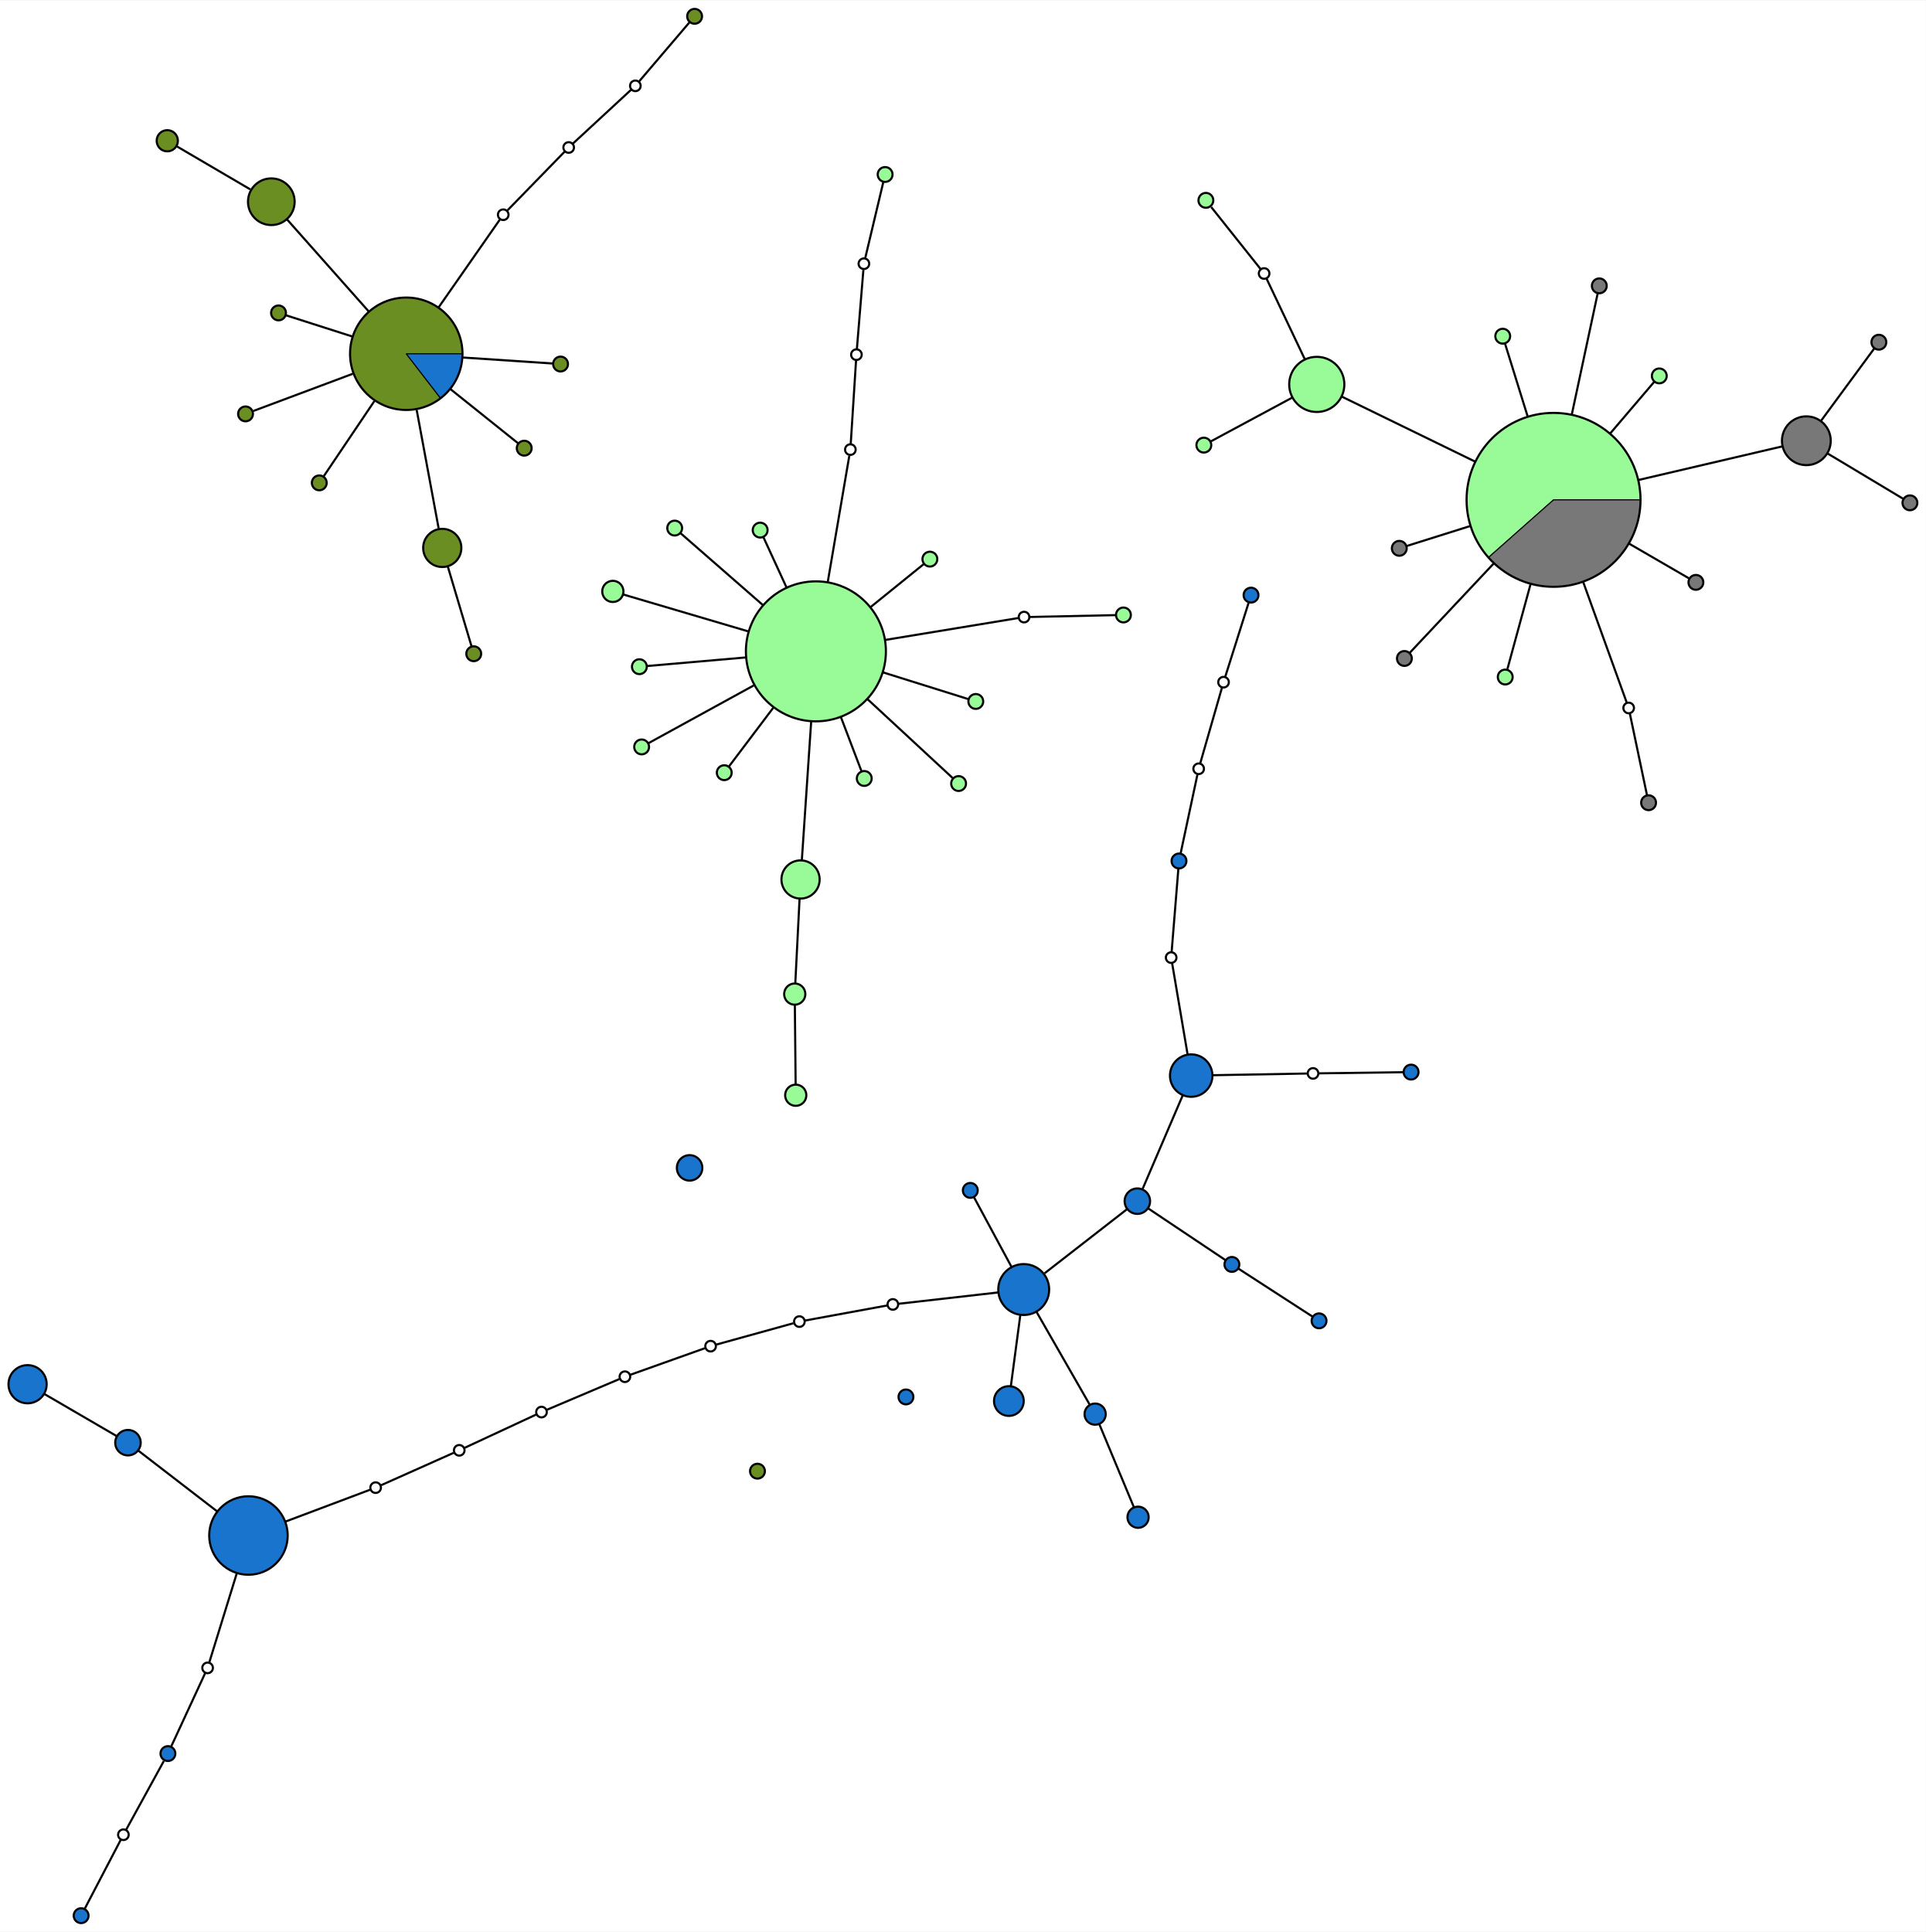
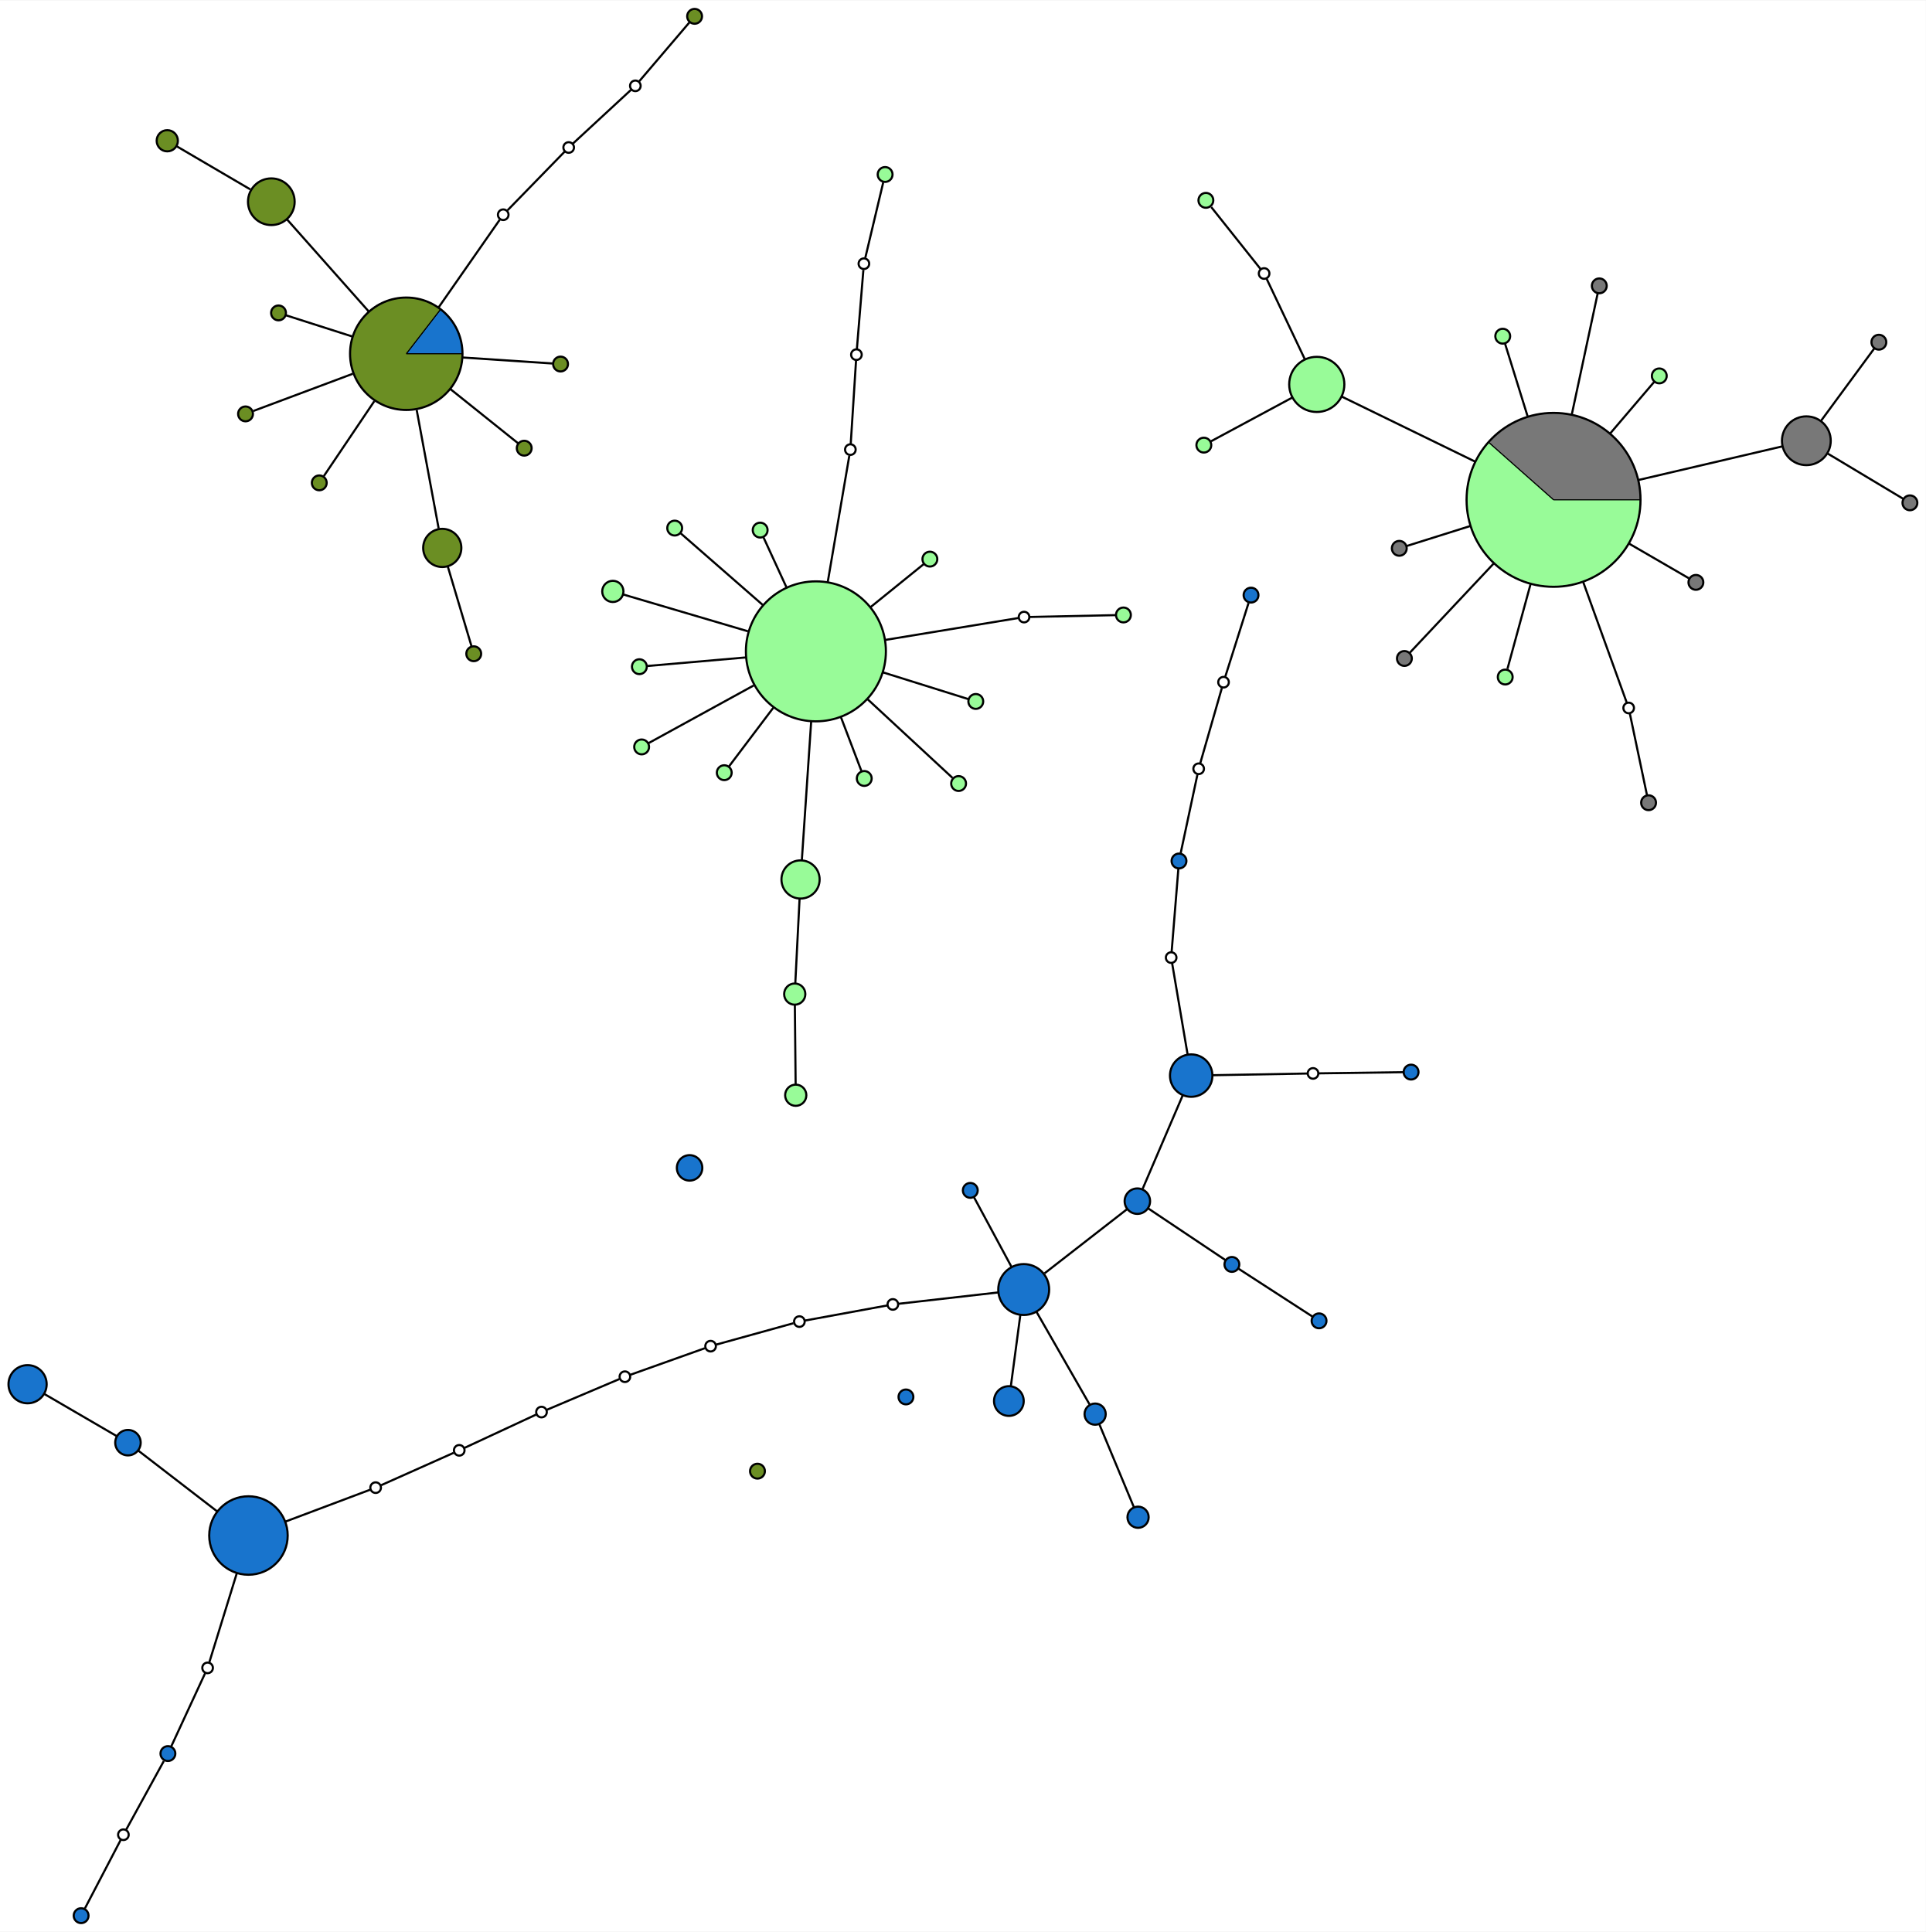
<svg xmlns="http://www.w3.org/2000/svg" width="908pt" height="911pt" viewBox="0.00 0.00 907.93 910.54">
  <g id="graph0" class="graph" transform="scale(1 1) rotate(0) translate(354.109 591.456)">
    <polygon fill="white" stroke="none" points="-354.109,319.079 -354.109,-591.456 553.823,-591.456 553.823,319.079 -354.109,319.079" />
    <g id="node1" class="node">
      <ellipse fill="palegreen" stroke="black" cx="30.548" cy="-284.542" rx="33" ry="33" />
    </g>
    <g id="node2" class="node">
      <ellipse fill="palegreen" stroke="black" cx="105.929" cy="-260.923" rx="3.5" ry="3.5" />
    </g>
    <g id="edge1" class="edge">
      <path fill="none" stroke="black" d="M62.079,-274.663C77.894,-269.707 95.196,-264.286 102.438,-262.017" />
    </g>
    <g id="node63" class="node">
      <ellipse fill="white" stroke="black" cx="46.796" cy="-379.665" rx="2.5" ry="2.5" />
    </g>
    <g id="edge2" class="edge">
      <path fill="none" stroke="black" d="M36.14,-317.278C40.032,-340.064 44.786,-367.895 46.305,-376.789" />
    </g>
    <g id="node3" class="node">
-       <path fill="palegreen" stroke="black" stroke-width="0.5" d="M378.31,-355.974C378.31,-355.974 419.31,-355.974 419.31,-355.974 419.31,-357.626 419.21,-359.276 419.011,-360.916 418.812,-362.556 418.514,-364.182 418.119,-365.786 417.724,-367.39 417.232,-368.968 416.646,-370.513 416.06,-372.057 415.382,-373.565 414.614,-375.028 413.846,-376.49 412.991,-377.905 412.053,-379.265 411.114,-380.624 410.095,-381.926 408.999,-383.162 407.904,-384.398 406.735,-385.568 405.498,-386.663 404.262,-387.758 402.96,-388.778 401.601,-389.716 400.241,-390.655 398.827,-391.51 397.364,-392.278 395.901,-393.045 394.394,-393.724 392.849,-394.31 391.305,-394.895 389.726,-395.387 388.122,-395.783 386.518,-396.178 384.892,-396.476 383.252,-396.675 381.612,-396.874 379.962,-396.974 378.31,-396.974 376.658,-396.974 375.008,-396.874 373.368,-396.675 371.728,-396.476 370.102,-396.178 368.498,-395.783 366.894,-395.387 365.316,-394.895 363.771,-394.31 362.227,-393.724 360.719,-393.045 359.257,-392.278 357.794,-391.51 356.379,-390.655 355.02,-389.716 353.66,-388.778 352.359,-387.758 351.122,-386.663 349.886,-385.568 348.717,-384.398 347.621,-383.162 346.526,-381.926 345.506,-380.624 344.568,-379.265 343.63,-377.905 342.774,-376.49 342.007,-375.028 341.239,-373.565 340.56,-372.057 339.975,-370.513 339.389,-368.968 338.897,-367.39 338.502,-365.786 338.106,-364.182 337.808,-362.556 337.609,-360.916 337.41,-359.276 337.31,-357.626 337.31,-355.974 337.31,-354.322 337.41,-352.672 337.609,-351.032 337.808,-349.392 338.106,-347.766 338.502,-346.162 338.897,-344.558 339.389,-342.98 339.975,-341.435 340.56,-339.891 341.239,-338.383 342.007,-336.92 342.774,-335.458 343.63,-334.043 344.568,-332.683 345.506,-331.324 346.526,-330.022 347.621,-328.786 347.621,-328.786 378.31,-355.974 378.31,-355.974" />
-       <path fill="#787878" stroke="black" stroke-width="0.5" d="M378.31,-355.974C378.31,-355.974 347.621,-328.786 347.621,-328.786 348.306,-328.013 349.019,-327.267 349.76,-326.548 350.501,-325.829 351.269,-325.139 352.062,-324.478 352.855,-323.817 353.672,-323.186 354.513,-322.587 355.353,-321.988 356.216,-321.421 357.099,-320.887 357.983,-320.353 358.886,-319.853 359.807,-319.387 360.728,-318.921 361.667,-318.49 362.62,-318.095 363.574,-317.7 364.542,-317.341 365.523,-317.019 366.504,-316.697 367.496,-316.412 368.498,-316.165 369.501,-315.918 370.512,-315.709 371.53,-315.539 372.548,-315.368 373.572,-315.236 374.6,-315.142 375.628,-315.049 376.659,-314.994 377.691,-314.979 378.723,-314.963 379.755,-314.986 380.786,-315.049 381.816,-315.111 382.844,-315.212 383.866,-315.352 384.889,-315.492 385.906,-315.671 386.915,-315.887 387.925,-316.104 388.925,-316.359 389.915,-316.651 390.905,-316.943 391.884,-317.272 392.849,-317.638 393.814,-318.004 394.765,-318.407 395.7,-318.845 396.635,-319.282 397.553,-319.755 398.452,-320.262 399.351,-320.769 400.23,-321.31 401.089,-321.884 401.947,-322.457 402.783,-323.063 403.596,-323.699 404.408,-324.336 405.197,-325.003 405.959,-325.699 406.721,-326.395 407.457,-327.12 408.164,-327.871 408.872,-328.623 409.55,-329.401 410.199,-330.204 410.848,-331.007 411.466,-331.834 412.053,-332.683 412.639,-333.533 413.193,-334.404 413.714,-335.296 414.234,-336.187 414.721,-337.097 415.173,-338.026 415.625,-338.954 416.041,-339.898 416.422,-340.858 416.803,-341.817 417.147,-342.791 417.454,-343.776 417.761,-344.762 418.031,-345.759 418.263,-346.764 418.494,-347.77 418.688,-348.785 418.844,-349.805 418.999,-350.825 419.116,-351.851 419.193,-352.881 419.271,-353.91 419.31,-354.942 419.31,-355.974 419.31,-355.974 378.31,-355.974 378.31,-355.974" />
+       <path fill="#787878" stroke="black" stroke-width="0.5" d="M378.31,-355.974C378.31,-355.974 419.31,-355.974 419.31,-355.974 419.31,-357.006 419.271,-358.038 419.193,-359.067 419.116,-360.097 418.999,-361.123 418.844,-362.143 418.688,-363.164 418.494,-364.178 418.263,-365.184 418.031,-366.189 417.761,-367.186 417.454,-368.172 417.147,-369.157 416.803,-370.131 416.422,-371.09 416.041,-372.05 415.625,-372.994 415.173,-373.922 414.721,-374.851 414.234,-375.761 413.714,-376.653 413.193,-377.544 412.639,-378.415 412.053,-379.265 411.466,-380.114 410.848,-380.941 410.199,-381.744 409.55,-382.547 408.872,-383.325 408.164,-384.077 407.457,-384.828 406.721,-385.553 405.959,-386.249 405.197,-386.945 404.408,-387.612 403.596,-388.249 402.783,-388.885 401.947,-389.491 401.089,-390.064 400.23,-390.638 399.351,-391.179 398.452,-391.686 397.553,-392.193 396.635,-392.666 395.7,-393.104 394.765,-393.541 393.814,-393.944 392.849,-394.31 391.884,-394.676 390.905,-395.005 389.915,-395.297 388.925,-395.59 387.925,-395.844 386.915,-396.061 385.906,-396.277 384.889,-396.456 383.866,-396.596 382.844,-396.736 381.816,-396.837 380.786,-396.899 379.755,-396.962 378.723,-396.985 377.691,-396.969 376.659,-396.954 375.628,-396.899 374.6,-396.806 373.572,-396.712 372.548,-396.58 371.53,-396.409 370.512,-396.239 369.501,-396.03 368.498,-395.783 367.496,-395.536 366.504,-395.251 365.523,-394.929 364.542,-394.607 363.574,-394.248 362.62,-393.853 361.667,-393.458 360.728,-393.027 359.807,-392.561 358.886,-392.096 357.983,-391.595 357.099,-391.061 356.216,-390.527 355.353,-389.96 354.513,-389.361 353.672,-388.762 352.855,-388.131 352.062,-387.47 351.269,-386.809 350.501,-386.119 349.76,-385.4 349.019,-384.681 348.306,-383.935 347.621,-383.162 347.621,-383.162 378.31,-355.974 378.31,-355.974" />
+       <path fill="palegreen" stroke="black" stroke-width="0.5" d="M378.31,-355.974C378.31,-355.974 347.621,-383.162 347.621,-383.162 346.526,-381.926 345.506,-380.624 344.568,-379.265 343.63,-377.905 342.774,-376.49 342.007,-375.028 341.239,-373.565 340.56,-372.057 339.975,-370.513 339.389,-368.968 338.897,-367.39 338.502,-365.786 338.106,-364.182 337.808,-362.556 337.609,-360.916 337.41,-359.276 337.31,-357.626 337.31,-355.974 337.31,-354.322 337.41,-352.672 337.609,-351.032 337.808,-349.392 338.106,-347.766 338.502,-346.162 338.897,-344.558 339.389,-342.98 339.975,-341.435 340.56,-339.891 341.239,-338.383 342.007,-336.92 342.774,-335.458 343.63,-334.043 344.568,-332.683 345.506,-331.324 346.526,-330.022 347.621,-328.786 348.717,-327.55 349.886,-326.38 351.122,-325.285 352.359,-324.19 353.66,-323.17 355.02,-322.232 356.379,-321.293 357.794,-320.438 359.257,-319.67 360.719,-318.903 362.227,-318.224 363.771,-317.638 365.316,-317.053 366.894,-316.561 368.498,-316.165 370.102,-315.77 371.728,-315.472 373.368,-315.273 375.008,-315.074 376.658,-314.974 378.31,-314.974 379.962,-314.974 381.612,-315.074 383.252,-315.273 384.892,-315.472 386.518,-315.77 388.122,-316.165 389.726,-316.561 391.305,-317.053 392.849,-317.638 394.394,-318.224 395.901,-318.903 397.364,-319.67 398.827,-320.438 400.241,-321.293 401.601,-322.232 402.96,-323.17 404.262,-324.19 405.498,-325.285 406.735,-326.38 407.904,-327.55 408.999,-328.786 410.095,-330.022 411.114,-331.324 412.053,-332.683 412.991,-334.043 413.846,-335.458 414.614,-336.92 415.382,-338.383 416.06,-339.891 416.646,-341.435 417.232,-342.98 417.724,-344.558 418.119,-346.162 418.514,-347.766 418.812,-349.392 419.011,-351.032 419.21,-352.672 419.31,-354.322 419.31,-355.974 419.31,-355.974 378.31,-355.974 378.31,-355.974" />
      <ellipse fill="none" stroke="black" cx="378.31" cy="-355.974" rx="41" ry="41" />
    </g>
    <g id="node5" class="node">
      <ellipse fill="palegreen" stroke="black" cx="266.685" cy="-410.405" rx="13" ry="13" />
    </g>
    <g id="edge6" class="edge">
      <path fill="none" stroke="black" d="M341.451,-373.948C319.605,-384.6 293.364,-397.395 278.495,-404.646" />
    </g>
    <g id="node14" class="node">
      <ellipse fill="palegreen" stroke="black" cx="355.531" cy="-272.434" rx="3.5" ry="3.5" />
    </g>
    <g id="edge7" class="edge">
      <path fill="none" stroke="black" d="M367.454,-316.162C363.054,-300.024 358.547,-283.496 356.569,-276.241" />
    </g>
    <g id="node18" class="node">
      <ellipse fill="palegreen" stroke="black" cx="428.163" cy="-414.413" rx="3.5" ry="3.5" />
    </g>
    <g id="edge8" class="edge">
      <path fill="none" stroke="black" d="M404.988,-387.246C413.508,-397.233 421.753,-406.898 425.717,-411.544" />
    </g>
    <g id="node20" class="node">
      <ellipse fill="palegreen" stroke="black" cx="354.356" cy="-433.135" rx="3.5" ry="3.5" />
    </g>
    <g id="edge9" class="edge">
      <path fill="none" stroke="black" d="M366.052,-395.459C361.724,-409.4 357.445,-423.184 355.477,-429.523" />
    </g>
    <g id="node24" class="node">
      <ellipse fill="#787878" stroke="black" cx="497.498" cy="-383.838" rx="11.5" ry="11.5" />
    </g>
    <g id="edge10" class="edge">
      <path fill="none" stroke="black" d="M418.33,-365.33C442.135,-370.895 470.627,-377.556 486.111,-381.175" />
    </g>
    <g id="node25" class="node">
      <ellipse fill="#787878" stroke="black" cx="307.998" cy="-281.184" rx="3.5" ry="3.5" />
    </g>
    <g id="edge11" class="edge">
      <path fill="none" stroke="black" d="M350.117,-325.985C334.529,-309.404 317.039,-290.8 310.576,-283.926" />
    </g>
    <g id="node28" class="node">
      <ellipse fill="#787878" stroke="black" cx="305.588" cy="-333.121" rx="3.5" ry="3.5" />
    </g>
    <g id="edge12" class="edge">
      <path fill="none" stroke="black" d="M338.969,-343.611C326.654,-339.741 314.797,-336.015 309.102,-334.225" />
    </g>
    <g id="node29" class="node">
      <ellipse fill="#787878" stroke="black" cx="445.426" cy="-317.068" rx="3.5" ry="3.5" />
    </g>
    <g id="edge13" class="edge">
      <path fill="none" stroke="black" d="M413.834,-335.382C425.405,-328.674 436.663,-322.148 442.081,-319.008" />
    </g>
    <g id="node30" class="node">
      <ellipse fill="#787878" stroke="black" cx="399.882" cy="-456.873" rx="3.5" ry="3.5" />
    </g>
    <g id="edge14" class="edge">
      <path fill="none" stroke="black" d="M386.898,-396.142C391.739,-418.784 397.197,-444.311 399.144,-453.419" />
    </g>
    <g id="node4" class="node">
      <ellipse fill="palegreen" stroke="black" cx="-12.658" cy="-227.335" rx="3.5" ry="3.5" />
    </g>
    <g id="edge15" class="edge">
      <path fill="none" stroke="black" d="M-10.335,-230.411C-6.339,-235.702 2.206,-247.016 10.455,-257.938" />
    </g>
    <g id="node22" class="node">
      <ellipse fill="palegreen" stroke="black" cx="213.442" cy="-381.776" rx="3.5" ry="3.5" />
    </g>
    <g id="edge16" class="edge">
      <path fill="none" stroke="black" d="M255.132,-404.193C242.898,-397.615 224.334,-387.633 216.798,-383.581" />
    </g>
    <g id="node6" class="node">
      <ellipse fill="palegreen" stroke="black" cx="-36.024" cy="-342.663" rx="3.5" ry="3.5" />
    </g>
    <g id="edge17" class="edge">
      <path fill="none" stroke="black" d="M-33.164,-340.166C-26.494,-334.343 -9.35,-319.376 5.475,-306.433" />
    </g>
    <g id="node7" class="node">
      <ellipse fill="palegreen" stroke="black" cx="175.536" cy="-301.697" rx="3.5" ry="3.5" />
    </g>
    <g id="node66" class="node">
      <ellipse fill="white" stroke="black" cx="128.682" cy="-300.702" rx="2.5" ry="2.5" />
    </g>
    <g id="edge18" class="edge">
      <path fill="none" stroke="black" d="M171.86,-301.619C162.713,-301.424 139.104,-300.923 131.259,-300.756" />
    </g>
    <g id="node8" class="node">
      <ellipse fill="palegreen" stroke="black" cx="-65.189" cy="-312.804" rx="5" ry="5" />
    </g>
    <g id="edge20" class="edge">
      <path fill="none" stroke="black" d="M-60.31,-311.364C-49.564,-308.192 -23.093,-300.378 -1.479,-293.997" />
    </g>
    <g id="node9" class="node">
      <ellipse fill="palegreen" stroke="black" cx="20.576" cy="-122.942" rx="5" ry="5" />
    </g>
    <g id="node10" class="node">
      <ellipse fill="palegreen" stroke="black" cx="23.309" cy="-176.984" rx="9" ry="9" />
    </g>
    <g id="edge21" class="edge">
      <path fill="none" stroke="black" d="M23.926,-186.155C24.89,-200.481 26.801,-228.873 28.323,-251.49" />
    </g>
    <g id="edge22" class="edge">
      <path fill="none" stroke="black" d="M22.833,-167.571C22.252,-156.079 21.29,-137.062 20.833,-128.02" />
    </g>
    <g id="node11" class="node">
      <ellipse fill="palegreen" stroke="black" cx="-51.607" cy="-239.483" rx="3.5" ry="3.5" />
    </g>
    <g id="edge23" class="edge">
      <path fill="none" stroke="black" d="M-48.486,-241.194C-40.338,-245.663 -17.738,-258.059 1.218,-268.456" />
    </g>
    <g id="node12" class="node">
      <ellipse fill="palegreen" stroke="black" cx="97.826" cy="-222.221" rx="3.5" ry="3.5" />
    </g>
    <g id="edge24" class="edge">
      <path fill="none" stroke="black" d="M94.935,-224.899C88.044,-231.282 70.088,-247.915 54.884,-261.999" />
    </g>
    <g id="node13" class="node">
      <ellipse fill="palegreen" stroke="black" cx="21.045" cy="-75.253" rx="5" ry="5" />
    </g>
    <g id="edge25" class="edge">
      <path fill="none" stroke="black" d="M20.995,-80.356C20.905,-89.487 20.718,-108.523 20.627,-117.731" />
    </g>
    <g id="node15" class="node">
      <ellipse fill="palegreen" stroke="black" cx="-52.671" cy="-277.312" rx="3.5" ry="3.5" />
    </g>
    <g id="edge26" class="edge">
      <path fill="none" stroke="black" d="M-49.095,-277.623C-41.006,-278.325 -20.595,-280.099 -2.462,-281.674" />
    </g>
    <g id="node16" class="node">
      <ellipse fill="palegreen" stroke="black" cx="63.18" cy="-509.381" rx="3.5" ry="3.5" />
    </g>
    <g id="node17" class="node">
      <ellipse fill="palegreen" stroke="black" cx="214.407" cy="-497.192" rx="3.5" ry="3.5" />
    </g>
    <g id="node67" class="node">
      <ellipse fill="white" stroke="black" cx="241.861" cy="-462.694" rx="2.5" ry="2.5" />
    </g>
    <g id="edge27" class="edge">
      <path fill="none" stroke="black" d="M216.94,-494.008C222.462,-487.069 235.463,-470.734 240.144,-464.852" />
    </g>
    <g id="node19" class="node">
      <ellipse fill="palegreen" stroke="black" cx="84.282" cy="-328.028" rx="3.5" ry="3.5" />
    </g>
    <g id="edge29" class="edge">
      <path fill="none" stroke="black" d="M81.393,-325.69C76.553,-321.773 66.352,-313.517 56.348,-305.421" />
    </g>
    <g id="node21" class="node">
      <ellipse fill="palegreen" stroke="black" cx="4.269" cy="-341.709" rx="3.5" ry="3.5" />
    </g>
    <g id="edge30" class="edge">
      <path fill="none" stroke="black" d="M5.834,-338.304C8.044,-333.497 12.299,-324.242 16.663,-314.748" />
    </g>
    <g id="node23" class="node">
      <ellipse fill="palegreen" stroke="black" cx="53.343" cy="-224.607" rx="3.5" ry="3.5" />
    </g>
    <g id="edge31" class="edge">
      <path fill="none" stroke="black" d="M51.986,-228.177C50.03,-233.318 46.23,-243.31 42.365,-253.472" />
    </g>
    <g id="node26" class="node">
      <ellipse fill="#787878" stroke="black" cx="423.114" cy="-213.173" rx="3.5" ry="3.5" />
    </g>
    <g id="node68" class="node">
      <ellipse fill="white" stroke="black" cx="413.728" cy="-257.85" rx="2.5" ry="2.5" />
    </g>
    <g id="edge32" class="edge">
      <path fill="none" stroke="black" d="M422.377,-216.679C420.545,-225.401 415.815,-247.912 414.244,-255.393" />
    </g>
    <g id="node27" class="node">
      <ellipse fill="#787878" stroke="black" cx="546.323" cy="-354.567" rx="3.5" ry="3.5" />
    </g>
    <g id="edge34" class="edge">
      <path fill="none" stroke="black" d="M543.12,-356.488C535.991,-360.761 518.572,-371.204 507.438,-377.879" />
    </g>
    <g id="node31" class="node">
      <ellipse fill="#787878" stroke="black" cx="531.686" cy="-430.302" rx="3.5" ry="3.5" />
    </g>
    <g id="edge35" class="edge">
      <path fill="none" stroke="black" d="M529.443,-427.254C524.452,-420.47 512.254,-403.892 504.458,-393.297" />
    </g>
    <g id="node32" class="node">
      <ellipse fill="#1874cd" stroke="black" cx="-236.976" cy="132.334" rx="18.5" ry="18.5" />
    </g>
    <g id="node69" class="node">
      <ellipse fill="white" stroke="black" cx="-177.012" cy="109.768" rx="2.5" ry="2.5" />
    </g>
    <g id="edge36" class="edge">
      <path fill="none" stroke="black" d="M-219.632,125.807C-205.243,120.392 -186.1,113.188 -179.428,110.677" />
    </g>
    <g id="node33" class="node">
      <ellipse fill="#1874cd" stroke="black" cx="-315.863" cy="311.579" rx="3.5" ry="3.5" />
    </g>
    <g id="node34" class="node">
      <ellipse fill="#1874cd" stroke="black" cx="-341.109" cy="61.003" rx="9" ry="9" />
    </g>
    <g id="node35" class="node">
      <ellipse fill="#1874cd" stroke="black" cx="207.481" cy="-84.513" rx="10" ry="10" />
    </g>
    <g id="node76" class="node">
      <ellipse fill="white" stroke="black" cx="264.921" cy="-85.538" rx="2.5" ry="2.5" />
    </g>
    <g id="edge44" class="edge">
      <path fill="none" stroke="black" d="M217.486,-84.692C231.115,-84.935 254.702,-85.356 262.407,-85.493" />
    </g>
    <g id="node36" class="node">
      <ellipse fill="#1874cd" stroke="black" cx="-29" cy="-41" rx="6" ry="6" />
    </g>
    <g id="node37" class="node">
      <ellipse fill="#1874cd" stroke="black" cx="201.732" cy="-185.7" rx="3.5" ry="3.5" />
    </g>
    <g id="node77" class="node">
      <ellipse fill="white" stroke="black" cx="198.039" cy="-140.152" rx="2.5" ry="2.5" />
    </g>
    <g id="edge46" class="edge">
      <path fill="none" stroke="black" d="M201.442,-182.126C200.721,-173.234 198.861,-150.284 198.243,-142.658" />
    </g>
    <g id="node78" class="node">
      <ellipse fill="white" stroke="black" cx="211.002" cy="-229.176" rx="2.5" ry="2.5" />
    </g>
    <g id="edge48" class="edge">
      <path fill="none" stroke="black" d="M202.522,-189.406C204.344,-197.949 208.803,-218.864 210.412,-226.407" />
    </g>
    <g id="node38" class="node">
      <ellipse fill="#1874cd" stroke="black" cx="128.52" cy="16.362" rx="12" ry="12" />
    </g>
    <g id="node43" class="node">
      <ellipse fill="#1874cd" stroke="black" cx="121.524" cy="68.931" rx="7" ry="7" />
    </g>
    <g id="edge51" class="edge">
      <path fill="none" stroke="black" d="M126.933,28.291C125.562,38.59 123.627,53.132 122.481,61.74" />
    </g>
    <g id="node44" class="node">
      <ellipse fill="#1874cd" stroke="black" cx="162.194" cy="75.106" rx="5" ry="5" />
    </g>
    <g id="edge52" class="edge">
      <path fill="none" stroke="black" d="M134.541,26.864C141.956,39.801 154.227,61.207 159.571,70.53" />
    </g>
    <g id="node47" class="node">
      <ellipse fill="#1874cd" stroke="black" cx="182.098" cy="-25.308" rx="6" ry="6" />
    </g>
    <g id="edge53" class="edge">
      <path fill="none" stroke="black" d="M138.347,8.719C149.827,-0.209 168.366,-14.628 177.163,-21.469" />
    </g>
    <g id="node48" class="node">
      <ellipse fill="#1874cd" stroke="black" cx="103.338" cy="-30.39" rx="3.5" ry="3.5" />
    </g>
    <g id="edge54" class="edge">
      <path fill="none" stroke="black" d="M122.68,5.518C116.984,-5.056 108.672,-20.487 105.089,-27.14" />
    </g>
    <g id="node39" class="node">
      <ellipse fill="#1874cd" stroke="black" cx="226.667" cy="4.516" rx="3.5" ry="3.5" />
    </g>
    <g id="node42" class="node">
      <ellipse fill="#1874cd" stroke="black" cx="267.76" cy="31.12" rx="3.5" ry="3.5" />
    </g>
    <g id="edge55" class="edge">
      <path fill="none" stroke="black" d="M229.622,6.429C237.13,11.29 256.89,24.083 264.608,29.079" />
    </g>
    <g id="edge56" class="edge">
      <path fill="none" stroke="black" d="M223.742,2.559C216.306,-2.417 196.599,-15.604 187.211,-21.887" />
    </g>
    <g id="node40" class="node">
      <ellipse fill="#1874cd" stroke="black" cx="73" cy="67" rx="3.5" ry="3.5" />
    </g>
    <g id="node41" class="node">
-       <path fill="olivedrab" stroke="black" stroke-width="0.5" d="M-162.575,-424.858C-162.575,-424.858 -136.075,-424.858 -136.075,-424.858 -136.075,-425.599 -136.106,-426.34 -136.169,-427.078 -136.231,-427.817 -136.324,-428.553 -136.448,-429.283 -136.571,-430.014 -136.726,-430.739 -136.91,-431.457 -137.095,-432.175 -137.309,-432.885 -137.554,-433.585 -137.798,-434.285 -138.071,-434.974 -138.373,-435.651 -138.675,-436.328 -139.005,-436.992 -139.362,-437.641 -139.72,-438.29 -140.105,-438.924 -140.515,-439.541 -140.926,-440.158 -141.362,-440.758 -141.823,-441.338 -142.284,-441.918 -142.769,-442.479 -143.277,-443.019 -143.785,-443.559 -144.315,-444.077 -144.867,-444.572 -145.418,-445.068 -145.99,-445.539 -146.581,-445.987 -147.172,-446.434 -147.782,-446.857 -148.408,-447.253 -149.034,-447.649 -149.677,-448.019 -150.334,-448.361 -150.992,-448.704 -151.663,-449.018 -152.347,-449.304 -153.031,-449.59 -153.726,-449.848 -154.431,-450.075 -155.137,-450.303 -155.851,-450.501 -156.573,-450.669 -157.295,-450.837 -158.024,-450.975 -158.757,-451.081 -159.491,-451.188 -160.228,-451.264 -160.968,-451.309 -161.708,-451.354 -162.449,-451.368 -163.19,-451.351 -163.931,-451.333 -164.671,-451.285 -165.408,-451.206 -166.145,-451.127 -166.878,-451.017 -167.606,-450.876 -168.334,-450.735 -169.055,-450.564 -169.769,-450.363 -170.482,-450.162 -171.187,-449.931 -171.881,-449.67 -172.574,-449.41 -173.257,-449.121 -173.927,-448.803 -174.597,-448.486 -175.253,-448.14 -175.894,-447.768 -176.534,-447.395 -177.159,-446.996 -177.767,-446.571 -178.374,-446.146 -178.963,-445.696 -179.533,-445.222 -180.102,-444.748 -180.652,-444.25 -181.179,-443.729 -181.707,-443.209 -182.213,-442.667 -182.695,-442.104 -183.178,-441.541 -183.636,-440.959 -184.07,-440.357 -184.503,-439.756 -184.911,-439.137 -185.293,-438.502 -185.675,-437.866 -186.029,-437.215 -186.356,-436.55 -186.683,-435.885 -186.982,-435.206 -187.253,-434.516 -187.523,-433.826 -187.764,-433.125 -187.975,-432.414 -188.187,-431.704 -188.368,-430.985 -188.519,-430.259 -188.67,-429.534 -188.791,-428.802 -188.88,-428.066 -188.97,-427.331 -189.029,-426.592 -189.057,-425.851 -189.085,-425.11 -189.081,-424.369 -189.047,-423.628 -189.012,-422.888 -188.947,-422.149 -188.851,-421.414 -188.754,-420.68 -188.627,-419.949 -188.47,-419.225 -188.312,-418.501 -188.124,-417.783 -187.907,-417.075 -187.689,-416.366 -187.442,-415.667 -187.165,-414.979 -186.889,-414.292 -186.584,-413.616 -186.251,-412.954 -185.918,-412.291 -185.558,-411.644 -185.17,-411.012 -184.783,-410.38 -184.369,-409.764 -183.931,-409.167 -183.492,-408.57 -183.028,-407.991 -182.541,-407.433 -182.053,-406.874 -181.543,-406.336 -181.01,-405.821 -180.478,-405.305 -179.924,-404.812 -179.35,-404.343 -178.776,-403.874 -178.183,-403.429 -177.572,-403.01 -176.961,-402.59 -176.333,-402.196 -175.689,-401.83 -175.045,-401.463 -174.385,-401.123 -173.713,-400.812 -173.04,-400.5 -172.355,-400.217 -171.659,-399.963 -170.962,-399.709 -170.256,-399.484 -169.541,-399.29 -168.826,-399.095 -168.103,-398.93 -167.374,-398.796 -166.645,-398.662 -165.91,-398.558 -165.173,-398.485 -164.435,-398.413 -163.695,-398.371 -162.954,-398.361 -162.213,-398.35 -161.471,-398.37 -160.732,-398.422 -159.993,-398.474 -159.256,-398.556 -158.523,-398.669 -157.791,-398.783 -157.064,-398.927 -156.343,-399.101 -155.623,-399.275 -154.91,-399.48 -154.207,-399.714 -153.503,-399.948 -152.81,-400.211 -152.129,-400.504 -151.448,-400.796 -150.779,-401.116 -150.125,-401.465 -149.471,-401.813 -148.831,-402.188 -148.209,-402.59 -147.586,-402.992 -146.98,-403.42 -146.393,-403.872 -146.393,-403.872 -162.575,-424.858 -162.575,-424.858" />
-       <path fill="#1874cd" stroke="black" stroke-width="0.5" d="M-162.575,-424.858C-162.575,-424.858 -146.393,-403.872 -146.393,-403.872 -145.594,-404.489 -144.83,-405.15 -144.107,-405.854 -143.383,-406.557 -142.7,-407.302 -142.061,-408.083 -141.422,-408.864 -140.828,-409.682 -140.282,-410.531 -139.736,-411.38 -139.24,-412.26 -138.794,-413.165 -138.349,-414.071 -137.956,-415.002 -137.617,-415.952 -137.277,-416.903 -136.993,-417.872 -136.764,-418.856 -136.535,-419.839 -136.363,-420.834 -136.248,-421.837 -136.133,-422.84 -136.075,-423.848 -136.075,-424.858 -136.075,-424.858 -162.575,-424.858 -162.575,-424.858" />
+       <path fill="#1874cd" stroke="black" stroke-width="0.5" d="M-162.575,-424.858C-162.575,-424.858 -136.075,-424.858 -136.075,-424.858 -136.075,-425.867 -136.133,-426.876 -136.248,-427.879 -136.363,-428.881 -136.535,-429.877 -136.764,-430.86 -136.993,-431.843 -137.277,-432.812 -137.617,-433.763 -137.956,-434.714 -138.349,-435.644 -138.794,-436.55 -139.24,-437.456 -139.736,-438.336 -140.282,-439.185 -140.828,-440.034 -141.422,-440.851 -142.061,-441.633 -142.7,-442.414 -143.383,-443.158 -144.107,-443.862 -144.83,-444.565 -145.594,-445.227 -146.393,-445.843 -146.393,-445.843 -162.575,-424.858 -162.575,-424.858" />
+       <path fill="olivedrab" stroke="black" stroke-width="0.5" d="M-162.575,-424.858C-162.575,-424.858 -146.393,-445.843 -146.393,-445.843 -146.98,-446.296 -147.586,-446.724 -148.209,-447.125 -148.831,-447.527 -149.471,-447.903 -150.125,-448.251 -150.779,-448.599 -151.448,-448.92 -152.129,-449.212 -152.81,-449.504 -153.503,-449.768 -154.207,-450.002 -154.91,-450.236 -155.623,-450.44 -156.343,-450.615 -157.064,-450.789 -157.791,-450.933 -158.523,-451.046 -159.256,-451.16 -159.993,-451.242 -160.732,-451.294 -161.471,-451.345 -162.213,-451.366 -162.954,-451.355 -163.695,-451.345 -164.435,-451.303 -165.173,-451.23 -165.91,-451.158 -166.645,-451.054 -167.374,-450.92 -168.103,-450.786 -168.826,-450.621 -169.541,-450.426 -170.256,-450.231 -170.962,-450.007 -171.659,-449.752 -172.355,-449.498 -173.04,-449.215 -173.713,-448.904 -174.385,-448.592 -175.045,-448.253 -175.689,-447.886 -176.333,-447.519 -176.961,-447.126 -177.572,-446.706 -178.183,-446.287 -178.776,-445.842 -179.35,-445.373 -179.924,-444.903 -180.478,-444.41 -181.01,-443.895 -181.543,-443.379 -182.053,-442.841 -182.541,-442.283 -183.028,-441.725 -183.492,-441.146 -183.931,-440.549 -184.369,-439.951 -184.783,-439.336 -185.17,-438.704 -185.558,-438.072 -185.918,-437.424 -186.251,-436.762 -186.584,-436.1 -186.889,-435.424 -187.165,-434.736 -187.442,-434.048 -187.689,-433.349 -187.907,-432.641 -188.124,-431.932 -188.312,-431.215 -188.47,-430.491 -188.627,-429.767 -188.754,-429.036 -188.851,-428.301 -188.947,-427.566 -189.012,-426.828 -189.047,-426.087 -189.081,-425.347 -189.085,-424.605 -189.057,-423.865 -189.029,-423.124 -188.97,-422.385 -188.88,-421.649 -188.791,-420.913 -188.67,-420.182 -188.519,-419.456 -188.368,-418.731 -188.187,-418.012 -187.975,-417.301 -187.764,-416.591 -187.523,-415.89 -187.253,-415.199 -186.982,-414.509 -186.683,-413.831 -186.356,-413.165 -186.029,-412.5 -185.675,-411.849 -185.293,-411.214 -184.911,-410.578 -184.503,-409.959 -184.07,-409.358 -183.636,-408.757 -183.178,-408.174 -182.695,-407.611 -182.213,-407.049 -181.707,-406.507 -181.179,-405.986 -180.652,-405.466 -180.102,-404.968 -179.533,-404.494 -178.963,-404.019 -178.374,-403.569 -177.767,-403.144 -177.159,-402.719 -176.534,-402.32 -175.894,-401.948 -175.253,-401.575 -174.597,-401.23 -173.927,-400.912 -173.257,-400.595 -172.574,-400.305 -171.881,-400.045 -171.187,-399.785 -170.482,-399.554 -169.769,-399.353 -169.055,-399.152 -168.334,-398.98 -167.606,-398.84 -166.878,-398.699 -166.145,-398.589 -165.408,-398.51 -164.671,-398.43 -163.931,-398.382 -163.19,-398.365 -162.449,-398.348 -161.708,-398.362 -160.968,-398.407 -160.228,-398.452 -159.491,-398.528 -158.757,-398.634 -158.024,-398.741 -157.295,-398.879 -156.573,-399.046 -155.851,-399.214 -155.137,-399.412 -154.431,-399.64 -153.726,-399.868 -153.031,-400.125 -152.347,-400.411 -151.663,-400.697 -150.992,-401.012 -150.334,-401.354 -149.677,-401.697 -149.034,-402.067 -148.408,-402.463 -147.782,-402.859 -147.172,-403.281 -146.581,-403.729 -145.99,-404.176 -145.418,-404.648 -144.867,-405.143 -144.315,-405.639 -143.785,-406.157 -143.277,-406.697 -142.769,-407.236 -142.284,-407.797 -141.823,-408.378 -141.362,-408.958 -140.926,-409.558 -140.515,-410.175 -140.105,-410.792 -139.72,-411.426 -139.362,-412.075 -139.005,-412.724 -138.675,-413.388 -138.373,-414.065 -138.071,-414.742 -137.798,-415.431 -137.554,-416.131 -137.309,-416.831 -137.095,-417.541 -136.91,-418.258 -136.726,-418.976 -136.571,-419.701 -136.448,-420.432 -136.324,-421.163 -136.231,-421.899 -136.169,-422.637 -136.106,-423.376 -136.075,-424.117 -136.075,-424.858 -136.075,-424.858 -162.575,-424.858 -162.575,-424.858" />
      <ellipse fill="none" stroke="black" cx="-162.575" cy="-424.858" rx="26.5" ry="26.5" />
    </g>
    <g id="node53" class="node">
      <ellipse fill="olivedrab" stroke="black" cx="-145.602" cy="-333.308" rx="9" ry="9" />
    </g>
    <g id="edge57" class="edge">
      <path fill="none" stroke="black" d="M-157.666,-398.378C-154.18,-379.578 -149.709,-355.463 -147.309,-342.513" />
    </g>
    <g id="node56" class="node">
      <ellipse fill="olivedrab" stroke="black" cx="-226.193" cy="-496.538" rx="11" ry="11" />
    </g>
    <g id="edge58" class="edge">
      <path fill="none" stroke="black" d="M-180.296,-444.825C-192.944,-459.075 -209.314,-477.52 -218.696,-488.091" />
    </g>
    <g id="node57" class="node">
      <ellipse fill="olivedrab" stroke="black" cx="-222.801" cy="-444.115" rx="3.5" ry="3.5" />
    </g>
    <g id="edge59" class="edge">
      <path fill="none" stroke="black" d="M-188.117,-433.025C-200.171,-436.879 -213.226,-441.053 -219.311,-442.999" />
    </g>
    <g id="node58" class="node">
      <ellipse fill="olivedrab" stroke="black" cx="-238.352" cy="-396.5" rx="3.5" ry="3.5" />
    </g>
    <g id="edge60" class="edge">
      <path fill="none" stroke="black" d="M-187.808,-415.415C-205.03,-408.97 -226.192,-401.051 -234.627,-397.894" />
    </g>
    <g id="node59" class="node">
      <ellipse fill="olivedrab" stroke="black" cx="-89.835" cy="-420.011" rx="3.5" ry="3.5" />
    </g>
    <g id="edge61" class="edge">
      <path fill="none" stroke="black" d="M-135.903,-423.081C-120.008,-422.021 -101.448,-420.785 -93.621,-420.263" />
    </g>
    <g id="node61" class="node">
      <ellipse fill="olivedrab" stroke="black" cx="-106.967" cy="-380.337" rx="3.5" ry="3.5" />
    </g>
    <g id="edge66" class="edge">
      <path fill="none" stroke="black" d="M-141.869,-408.28C-129.764,-398.589 -115.736,-387.358 -109.825,-382.625" />
    </g>
    <g id="node62" class="node">
      <ellipse fill="olivedrab" stroke="black" cx="-203.588" cy="-363.987" rx="3.5" ry="3.5" />
    </g>
    <g id="edge67" class="edge">
      <path fill="none" stroke="black" d="M-177.614,-402.537C-186.576,-389.237 -197.04,-373.705 -201.453,-367.155" />
    </g>
    <g id="node80" class="node">
      <ellipse fill="white" stroke="black" cx="-116.862" cy="-490.406" rx="2.5" ry="2.5" />
    </g>
    <g id="edge62" class="edge">
      <path fill="none" stroke="black" d="M-147.353,-446.684C-136.549,-462.177 -123.173,-481.357 -118.536,-488.005" />
    </g>
    <g id="node45" class="node">
      <ellipse fill="#1874cd" stroke="black" cx="-293.779" cy="88.56" rx="6" ry="6" />
    </g>
    <g id="edge68" class="edge">
      <path fill="none" stroke="black" d="M-288.936,92.292C-280.78,98.578 -263.991,111.515 -251.697,120.99" />
    </g>
    <g id="edge69" class="edge">
      <path fill="none" stroke="black" d="M-299.208,85.399C-307.561,80.536 -323.604,71.195 -333.233,65.588" />
    </g>
    <g id="node46" class="node">
      <ellipse fill="#1874cd" stroke="black" cx="-274.943" cy="235.154" rx="3.5" ry="3.5" />
    </g>
    <g id="node83" class="node">
      <ellipse fill="white" stroke="black" cx="-256.236" cy="194.75" rx="2.5" ry="2.5" />
    </g>
    <g id="edge70" class="edge">
      <path fill="none" stroke="black" d="M-273.348,231.709C-269.672,223.77 -260.673,204.333 -257.428,197.323" />
    </g>
    <g id="node84" class="node">
      <ellipse fill="white" stroke="black" cx="-295.932" cy="273.418" rx="2.5" ry="2.5" />
    </g>
    <g id="edge72" class="edge">
      <path fill="none" stroke="black" d="M-276.88,238.685C-281.101,246.382 -291.04,264.5 -294.619,271.024" />
    </g>
    <g id="edge74" class="edge">
      <path fill="none" stroke="black" d="M184.625,-31.201C189.039,-41.497 198.187,-62.834 203.473,-75.165" />
    </g>
    <g id="node49" class="node">
      <ellipse fill="#1874cd" stroke="black" cx="235.691" cy="-311.051" rx="3.5" ry="3.5" />
    </g>
    <g id="node50" class="node">
      <ellipse fill="#1874cd" stroke="black" cx="182.433" cy="123.716" rx="5" ry="5" />
    </g>
    <g id="edge75" class="edge">
      <path fill="none" stroke="black" d="M180.418,118.877C176.539,109.56 168.073,89.227 164.2,79.925" />
    </g>
    <g id="node51" class="node">
      <ellipse fill="#1874cd" stroke="black" cx="311.147" cy="-86.164" rx="3.5" ry="3.5" />
    </g>
    <g id="node52" class="node">
      <ellipse fill="olivedrab" stroke="black" cx="-130.763" cy="-283.414" rx="3.5" ry="3.5" />
    </g>
    <g id="edge76" class="edge">
      <path fill="none" stroke="black" d="M-131.83,-287.002C-134.143,-294.778 -139.674,-313.376 -142.98,-324.492" />
    </g>
    <g id="node54" class="node">
      <ellipse fill="olivedrab" stroke="black" cx="3" cy="102" rx="3.5" ry="3.5" />
    </g>
    <g id="node55" class="node">
      <ellipse fill="olivedrab" stroke="black" cx="-275.25" cy="-525.286" rx="5" ry="5" />
    </g>
    <g id="edge77" class="edge">
      <path fill="none" stroke="black" d="M-236.12,-502.355C-246.759,-508.59 -263.16,-518.201 -270.91,-522.743" />
    </g>
    <g id="node60" class="node">
      <ellipse fill="olivedrab" stroke="black" cx="-26.635" cy="-583.956" rx="3.5" ry="3.5" />
    </g>
    <g id="node64" class="node">
      <ellipse fill="white" stroke="black" cx="49.652" cy="-424.434" rx="2.5" ry="2.5" />
    </g>
    <g id="edge3" class="edge">
      <path fill="none" stroke="black" d="M46.966,-382.331C47.475,-390.312 48.983,-413.948 49.486,-421.837" />
    </g>
    <g id="node65" class="node">
      <ellipse fill="white" stroke="black" cx="53.176" cy="-467.315" rx="2.5" ry="2.5" />
    </g>
    <g id="edge4" class="edge">
      <path fill="none" stroke="black" d="M49.862,-426.988C50.478,-434.488 52.281,-456.423 52.935,-464.384" />
    </g>
    <g id="edge5" class="edge">
      <path fill="none" stroke="black" d="M53.832,-470.075C55.571,-477.386 60.298,-497.264 62.283,-505.611" />
    </g>
    <g id="edge19" class="edge">
      <path fill="none" stroke="black" d="M125.85,-300.235C116.674,-298.724 86.967,-293.833 63.131,-289.908" />
    </g>
    <g id="edge28" class="edge">
      <path fill="none" stroke="black" d="M243.059,-460.172C246.235,-453.481 255.038,-434.938 260.955,-422.475" />
    </g>
    <g id="edge33" class="edge">
      <path fill="none" stroke="black" d="M412.852,-260.276C409.976,-268.244 400.527,-294.421 392.238,-317.387" />
    </g>
    <g id="node70" class="node">
      <ellipse fill="white" stroke="black" cx="-137.601" cy="92.174" rx="2.5" ry="2.5" />
    </g>
    <g id="edge37" class="edge">
      <path fill="none" stroke="black" d="M-174.426,108.613C-167.302,105.433 -147.444,96.568 -140.248,93.355" />
    </g>
    <g id="node71" class="node">
      <ellipse fill="white" stroke="black" cx="-98.817" cy="74.136" rx="2.5" ry="2.5" />
    </g>
    <g id="edge38" class="edge">
      <path fill="none" stroke="black" d="M-135.056,90.99C-128.045,87.73 -108.503,78.641 -101.421,75.347" />
    </g>
    <g id="node72" class="node">
      <ellipse fill="white" stroke="black" cx="-59.499" cy="57.463" rx="2.5" ry="2.5" />
    </g>
    <g id="edge39" class="edge">
      <path fill="none" stroke="black" d="M-96.237,73.042C-89.13,70.028 -69.319,61.627 -62.14,58.583" />
    </g>
    <g id="node73" class="node">
      <ellipse fill="white" stroke="black" cx="-19.095" cy="43.058" rx="2.5" ry="2.5" />
    </g>
    <g id="edge40" class="edge">
      <path fill="none" stroke="black" d="M-56.848,56.518C-49.545,53.914 -29.186,46.656 -21.809,44.026" />
    </g>
    <g id="node74" class="node">
      <ellipse fill="white" stroke="black" cx="22.762" cy="31.467" rx="2.5" ry="2.5" />
    </g>
    <g id="edge41" class="edge">
      <path fill="none" stroke="black" d="M-16.349,42.297C-8.783,40.202 12.307,34.362 19.95,32.245" />
    </g>
    <g id="node75" class="node">
      <ellipse fill="white" stroke="black" cx="66.824" cy="23.38" rx="2.5" ry="2.5" />
    </g>
    <g id="edge42" class="edge">
      <path fill="none" stroke="black" d="M25.386,30.985C33.241,29.544 56.504,25.274 64.268,23.849" />
    </g>
    <g id="edge43" class="edge">
      <path fill="none" stroke="black" d="M69.475,23.079C77.455,22.171 101.615,19.423 116.441,17.736" />
    </g>
    <g id="edge45" class="edge">
      <path fill="none" stroke="black" d="M267.675,-85.575C275.605,-85.683 298.502,-85.993 307.476,-86.114" />
    </g>
    <g id="edge47" class="edge">
      <path fill="none" stroke="black" d="M198.495,-137.469C199.791,-129.828 203.553,-107.664 205.777,-94.557" />
    </g>
    <g id="node79" class="node">
      <ellipse fill="white" stroke="black" cx="222.727" cy="-270.001" rx="2.5" ry="2.5" />
    </g>
    <g id="edge49" class="edge">
      <path fill="none" stroke="black" d="M211.771,-231.855C213.891,-239.234 219.799,-259.804 221.94,-267.259" />
    </g>
    <g id="edge50" class="edge">
      <path fill="none" stroke="black" d="M223.578,-272.694C225.831,-279.829 231.957,-299.227 234.529,-307.372" />
    </g>
    <g id="node81" class="node">
      <ellipse fill="white" stroke="black" cx="-86.004" cy="-522.109" rx="2.5" ry="2.5" />
    </g>
    <g id="edge63" class="edge">
      <path fill="none" stroke="black" d="M-114.837,-492.486C-109.152,-498.327 -93.109,-514.809 -87.762,-520.302" />
    </g>
    <g id="node82" class="node">
      <ellipse fill="white" stroke="black" cx="-54.574" cy="-551.177" rx="2.5" ry="2.5" />
    </g>
    <g id="edge64" class="edge">
      <path fill="none" stroke="black" d="M-83.942,-524.016C-78.26,-529.27 -62.424,-543.917 -56.685,-549.224" />
    </g>
    <g id="edge65" class="edge">
      <path fill="none" stroke="black" d="M-52.741,-553.327C-47.885,-559.025 -34.682,-574.514 -29.139,-581.019" />
    </g>
    <g id="edge71" class="edge">
      <path fill="none" stroke="black" d="M-255.409,192.068C-253.205,184.928 -247.052,164.986 -242.457,150.094" />
    </g>
    <g id="edge73" class="edge">
      <path fill="none" stroke="black" d="M-297.239,275.922C-300.704,282.554 -310.122,300.587 -314.077,308.159" />
    </g>
  </g>
</svg>
